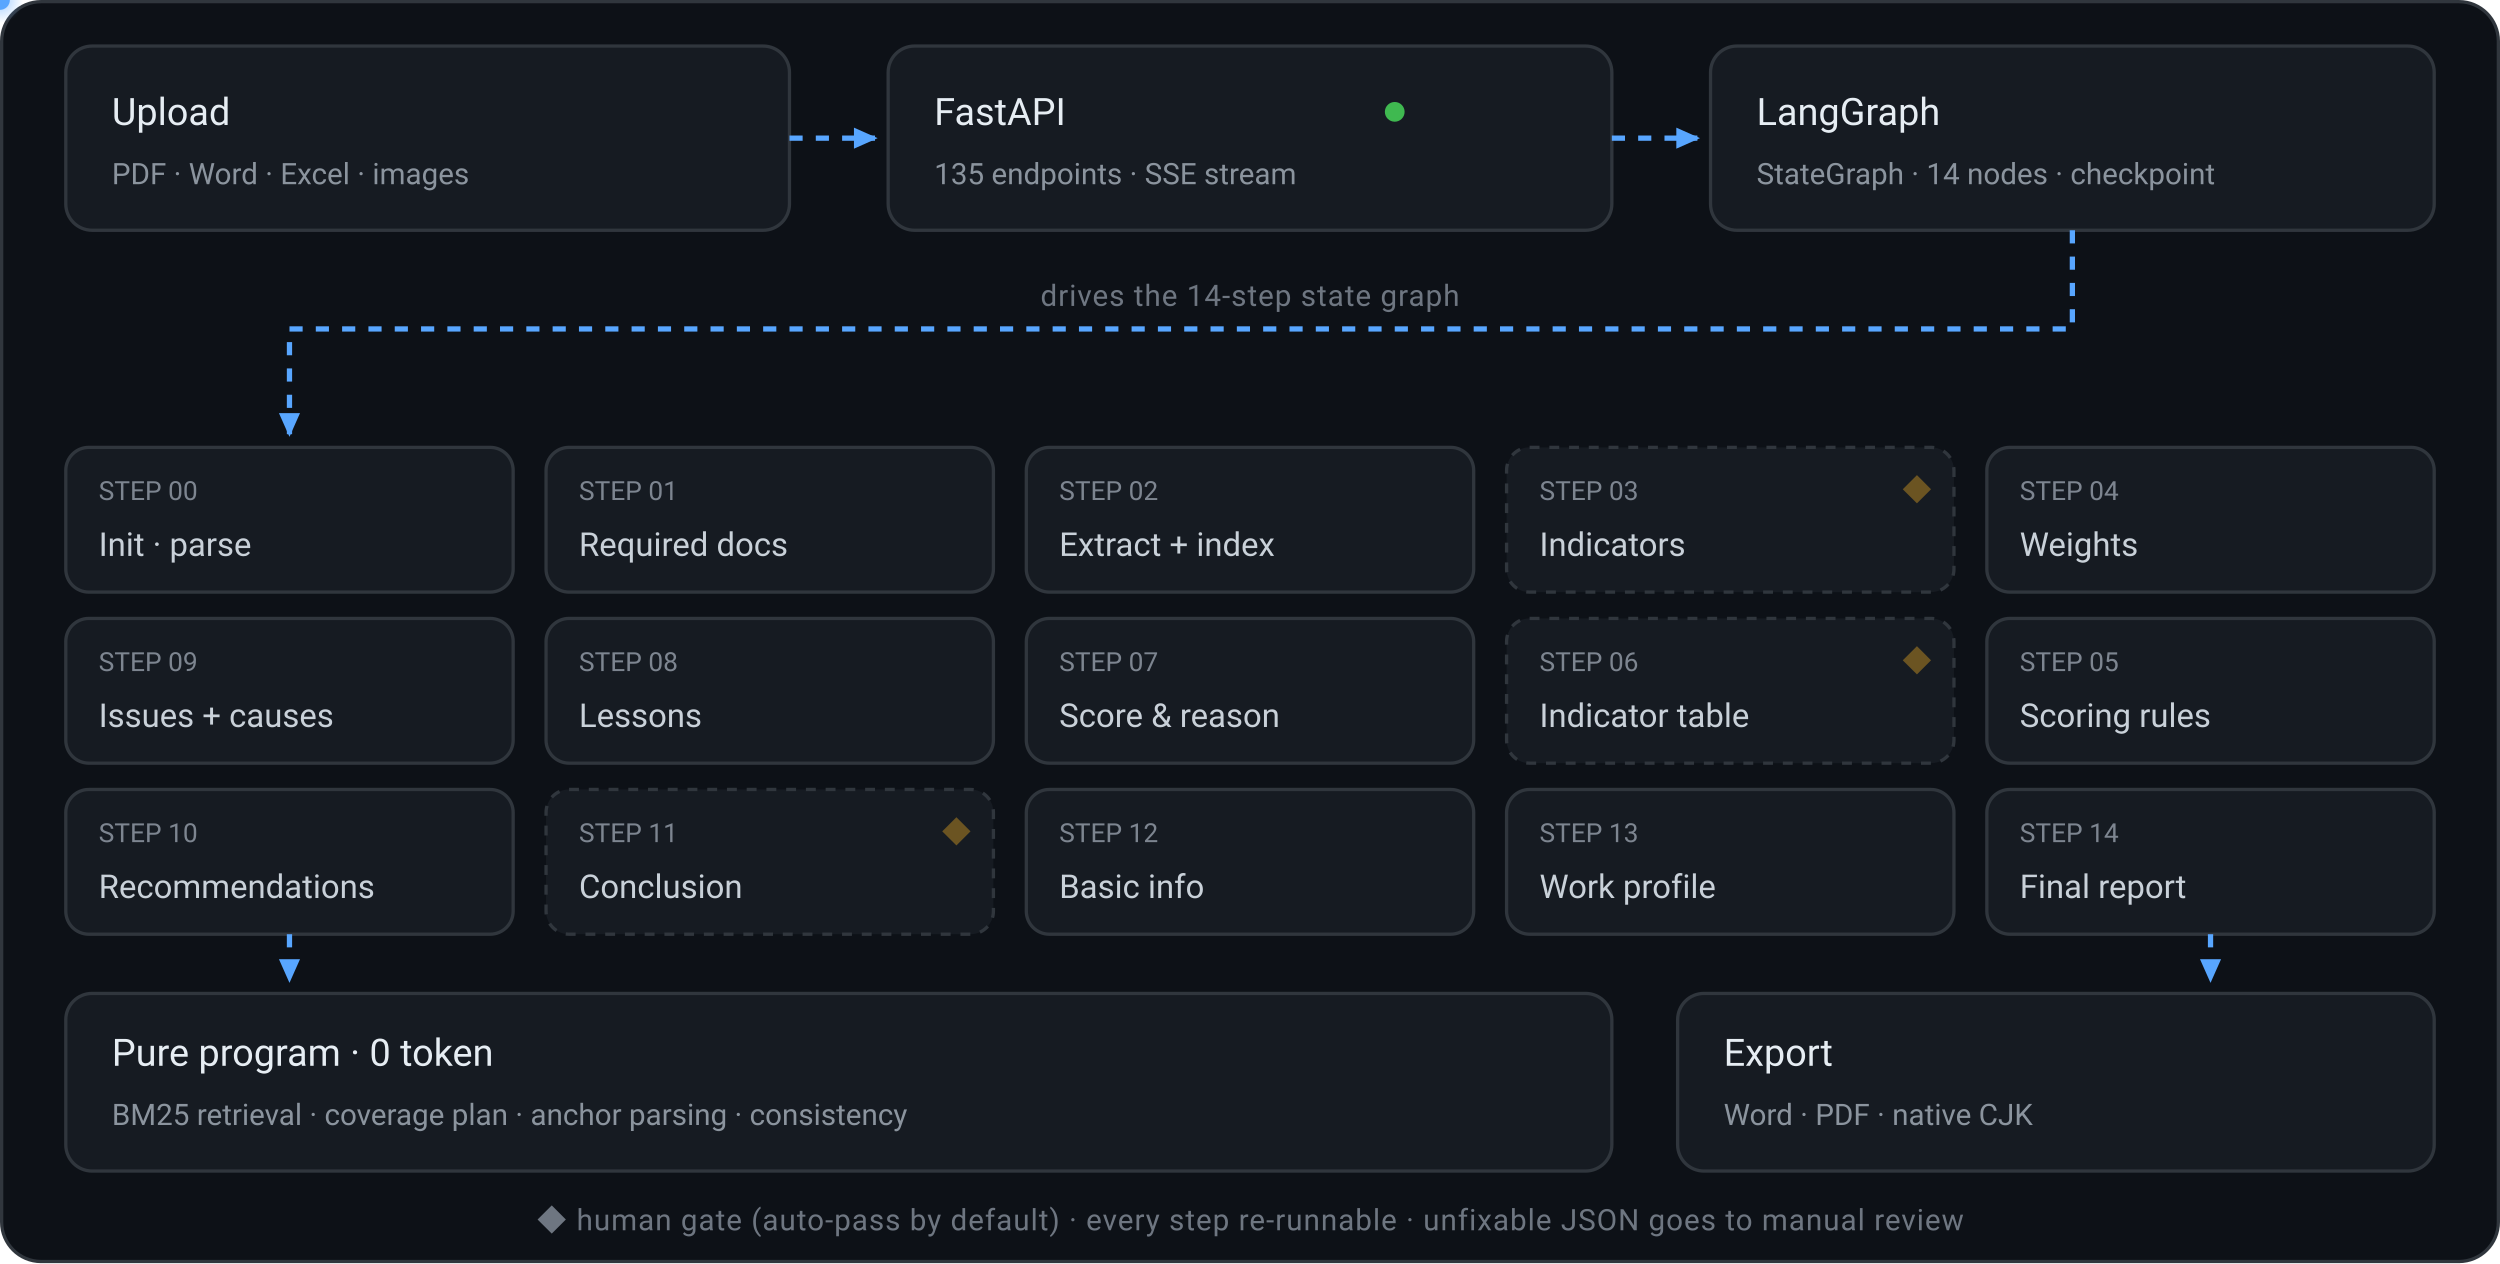
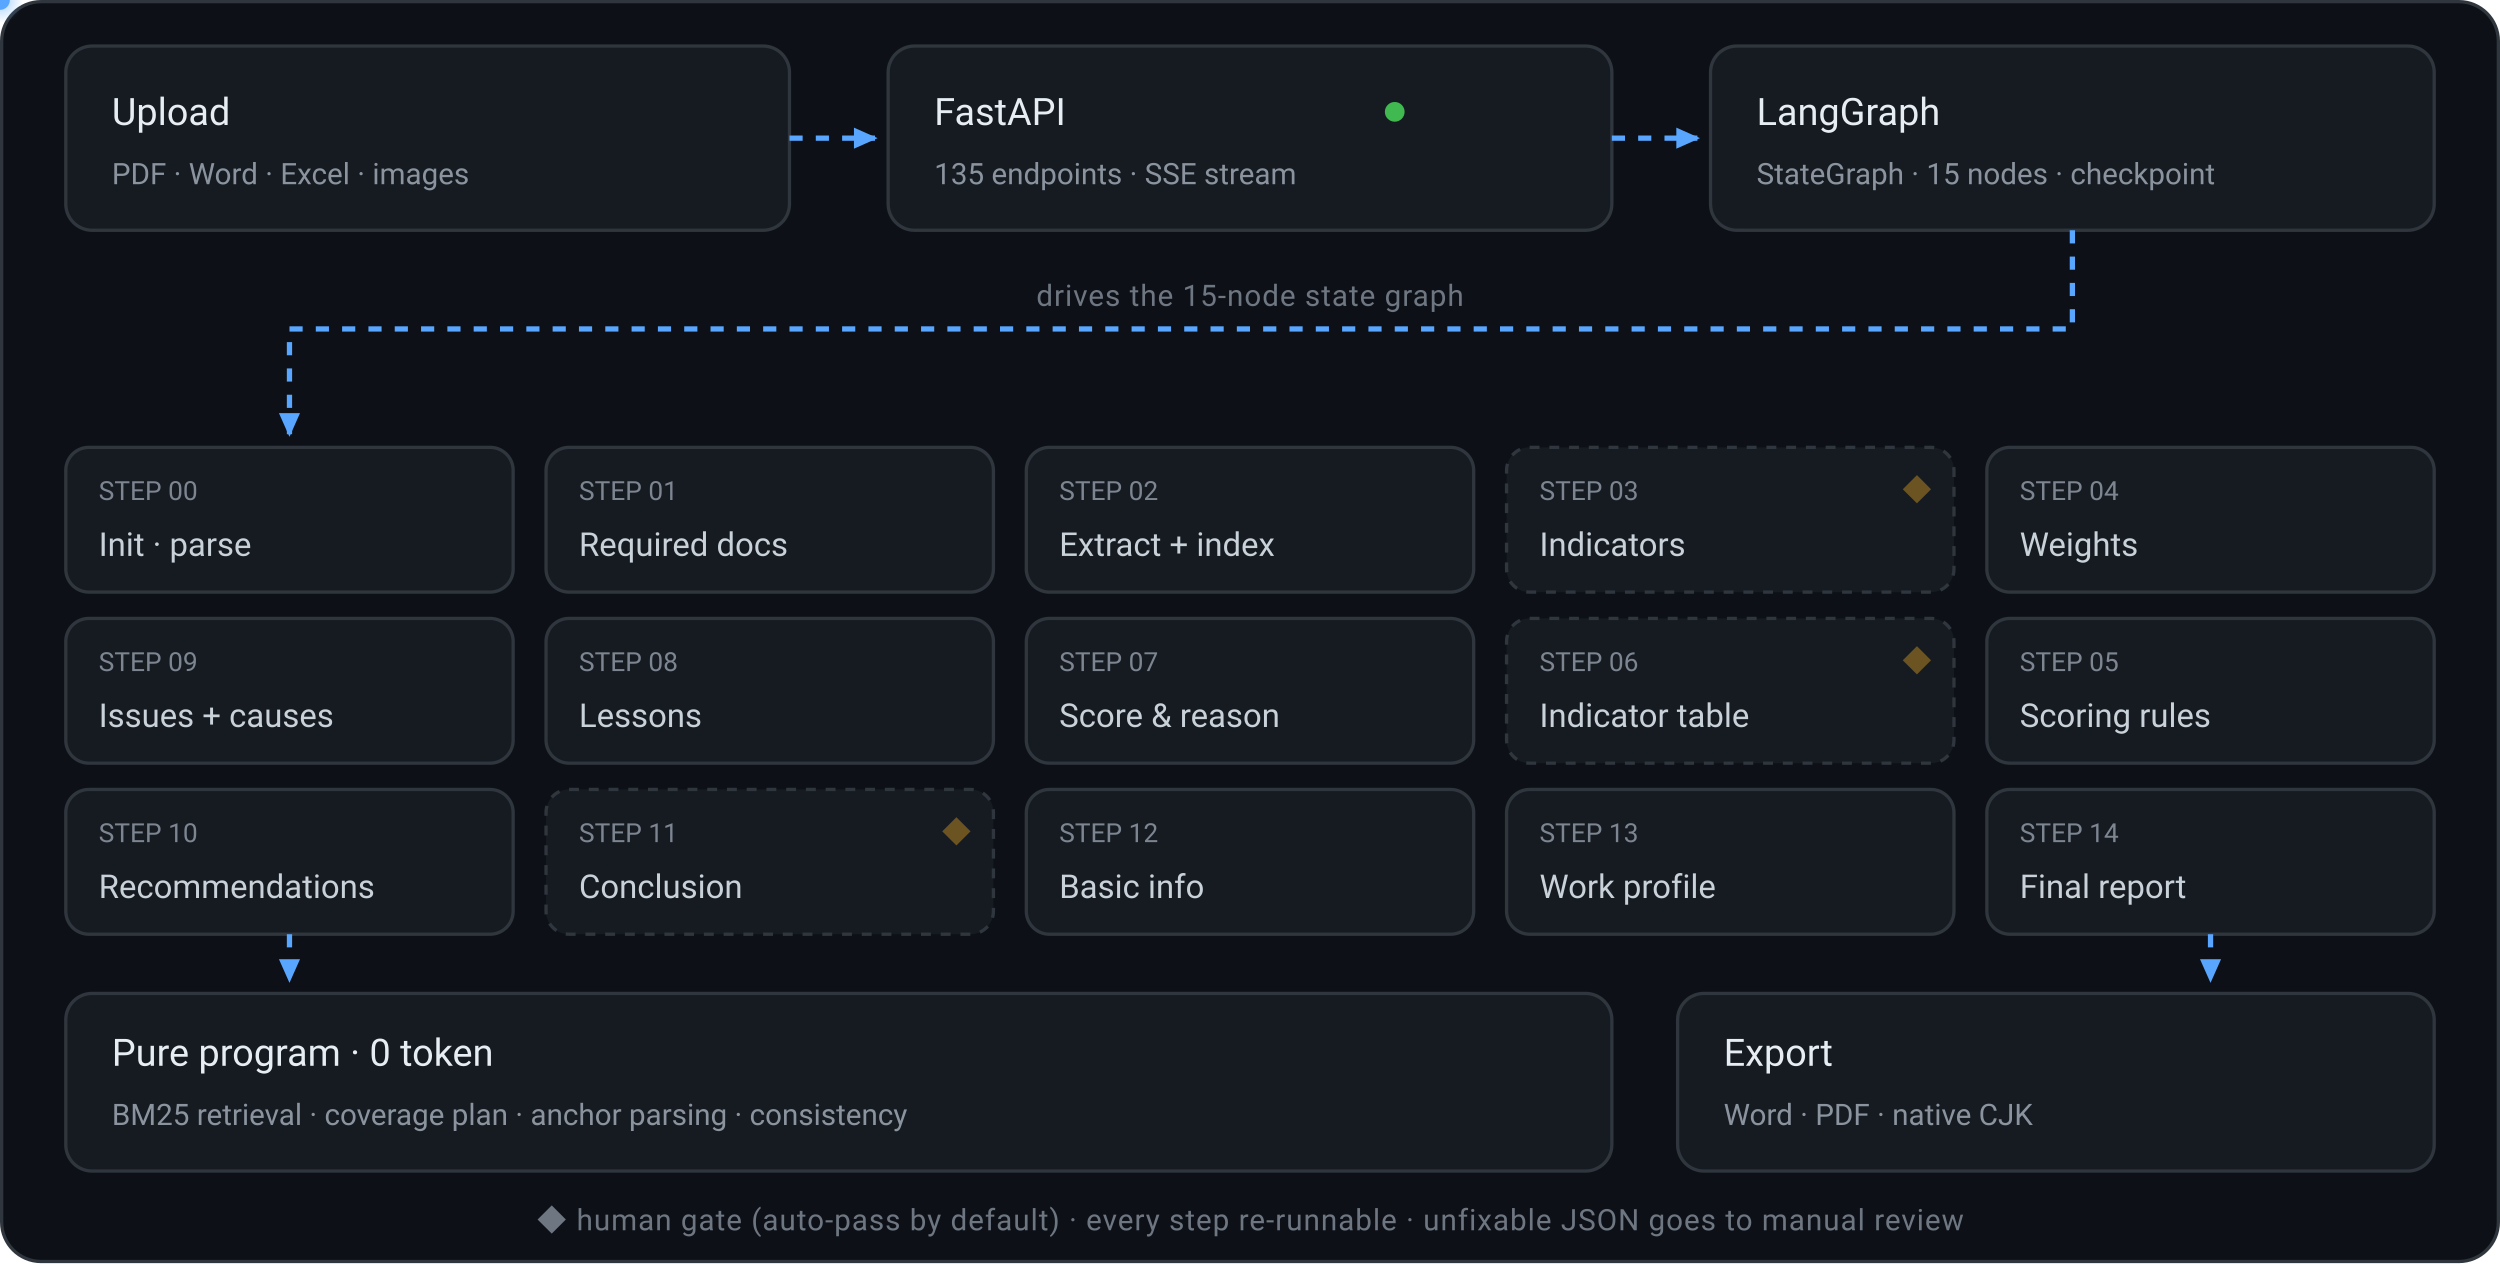
<svg xmlns="http://www.w3.org/2000/svg" width="760" height="384" viewBox="0 0 760 384" role="img" aria-labelledby="ttl dsc">
  <defs>
    <marker id="arw" viewBox="0 0 10 10" refX="8" refY="5" markerWidth="5" markerHeight="5" orient="auto-start-reverse">
      <path d="M0,1 L9,5 L0,9 z" fill="#58a6ff" />
    </marker>
    <radialGradient id="glow">
      <stop offset="0%" stop-color="#58a6ff" stop-opacity="0.55" />
      <stop offset="100%" stop-color="#58a6ff" stop-opacity="0" />
    </radialGradient>
  </defs>
  <style>
    text { font-family: ui-sans-serif, -apple-system, "Segoe UI", Roboto, "Helvetica Neue", Arial, sans-serif; }
    .card { fill: #0d1117; stroke: #30363d; stroke-width: 1; }
    .box  { fill: #161b22; stroke: #30363d; }
    .t1   { font-size: 11.5px; fill: #e6edf3; }
    .t2   { font-size: 9px; fill: #8b949e; }
    .t3   { font-size: 9px; fill: #6e7681; letter-spacing: .3px; }
    .lnk  { stroke: #58a6ff; stroke-width: 1.6; fill: none; }
    .march { stroke-dasharray: 4 4; animation: march 1s linear infinite; }
    @keyframes march { to { stroke-dashoffset: -8; } }
    .chip { animation: lit 9s linear infinite; }
    @keyframes lit {
      0%    { fill: #10304f; stroke: #58a6ff; }
      5%    { fill: #10304f; stroke: #58a6ff; }
      6%    { fill: #161b22; stroke: #30363d; }
      100%  { fill: #161b22; stroke: #30363d; }
    }
    .gate { opacity: .45; animation: gate 9s linear infinite; }
    @keyframes gate {
      0%   { opacity: 1; }
      5%   { opacity: 1; }
      7%   { opacity: .45; }
      100% { opacity: .45; }
    }
    .live { animation: blink 1.6s ease-in-out infinite; }
    @keyframes blink { 0%, 100% { opacity: 1; } 50% { opacity: .25; } }
    @media (prefers-reduced-motion: reduce) {
      .chip, .gate, .live, .march { animation: none !important; }
    }
  </style>
  <rect class="card" x="0.5" y="0.5" width="759" height="383" rx="12" />
  <g>
    <rect class="box" x="20" y="14" width="220" height="56" rx="8" />
    <text class="t1" x="34" y="38">Upload</text>
    <text class="t2" x="34" y="56">PDF · Word · Excel · images</text>
    <rect class="box" x="270" y="14" width="220" height="56" rx="8" />
    <text class="t1" x="284" y="38">FastAPI</text>
    <circle class="live" cx="424" cy="34" r="3" fill="#3fb950" />
    <text class="t2" x="284" y="56">135 endpoints · SSE stream</text>
    <rect class="box" x="520" y="14" width="220" height="56" rx="8" />
    <text class="t1" x="534" y="38">LangGraph</text>
-     <text class="t2" x="534" y="56">StateGraph · 14 nodes · checkpoint</text>
+     <text class="t2" x="534" y="56">StateGraph · 15 nodes · checkpoint</text>
  </g>
  <path class="lnk march" d="M240,42 H266" marker-end="url(#arw)" />
  <path class="lnk march" d="M490,42 H516" marker-end="url(#arw)" />
  <path class="lnk march" d="M630,70 V100 H88 V132" marker-end="url(#arw)" />
-   <text class="t3" x="380" y="93" text-anchor="middle">drives the 14-step state graph</text>
+   <text class="t3" x="380" y="93" text-anchor="middle">drives the 15-node state graph</text>
  <g>
    <rect class="chip" x="20" y="136" width="136" height="44" rx="7" fill="#161b22" stroke="#30363d" style="animation-delay:0s" />
    <text x="30" y="152" font-size="8" fill="#7d8590">STEP 00</text>
    <text x="30" y="169" font-size="10" fill="#c9d1d9">Init · parse</text>
  </g>
  <g>
    <rect class="chip" x="166" y="136" width="136" height="44" rx="7" fill="#161b22" stroke="#30363d" style="animation-delay:0.5s" />
    <text x="176" y="152" font-size="8" fill="#7d8590">STEP 01</text>
    <text x="176" y="169" font-size="10" fill="#c9d1d9">Required docs</text>
  </g>
  <g>
    <rect class="chip" x="312" y="136" width="136" height="44" rx="7" fill="#161b22" stroke="#30363d" style="animation-delay:1s" />
    <text x="322" y="152" font-size="8" fill="#7d8590">STEP 02</text>
    <text x="322" y="169" font-size="10" fill="#c9d1d9">Extract + index</text>
  </g>
  <g>
    <rect class="chip" x="458" y="136" width="136" height="44" rx="7" fill="#161b22" stroke="#30363d" stroke-dasharray="3 3" style="animation-delay:1.5s" />
    <text x="468" y="152" font-size="8" fill="#7d8590">STEP 03</text>
    <text x="468" y="169" font-size="10" fill="#c9d1d9">Indicators</text>
    <text class="gate" x="578" y="152" font-size="9" fill="#d29922" style="animation-delay:1.5s">◆</text>
  </g>
  <g>
    <rect class="chip" x="604" y="136" width="136" height="44" rx="7" fill="#161b22" stroke="#30363d" style="animation-delay:2s" />
    <text x="614" y="152" font-size="8" fill="#7d8590">STEP 04</text>
    <text x="614" y="169" font-size="10" fill="#c9d1d9">Weights</text>
  </g>
  <g>
    <rect class="chip" x="604" y="188" width="136" height="44" rx="7" fill="#161b22" stroke="#30363d" style="animation-delay:2.5s" />
    <text x="614" y="204" font-size="8" fill="#7d8590">STEP 05</text>
    <text x="614" y="221" font-size="10" fill="#c9d1d9">Scoring rules</text>
  </g>
  <g>
    <rect class="chip" x="458" y="188" width="136" height="44" rx="7" fill="#161b22" stroke="#30363d" stroke-dasharray="3 3" style="animation-delay:3s" />
    <text x="468" y="204" font-size="8" fill="#7d8590">STEP 06</text>
    <text x="468" y="221" font-size="10" fill="#c9d1d9">Indicator table</text>
    <text class="gate" x="578" y="204" font-size="9" fill="#d29922" style="animation-delay:3s">◆</text>
  </g>
  <g>
    <rect class="chip" x="312" y="188" width="136" height="44" rx="7" fill="#161b22" stroke="#30363d" style="animation-delay:3.5s" />
    <text x="322" y="204" font-size="8" fill="#7d8590">STEP 07</text>
    <text x="322" y="221" font-size="10" fill="#c9d1d9">Score &amp; reason</text>
  </g>
  <g>
    <rect class="chip" x="166" y="188" width="136" height="44" rx="7" fill="#161b22" stroke="#30363d" style="animation-delay:4s" />
    <text x="176" y="204" font-size="8" fill="#7d8590">STEP 08</text>
    <text x="176" y="221" font-size="10" fill="#c9d1d9">Lessons</text>
  </g>
  <g>
    <rect class="chip" x="20" y="188" width="136" height="44" rx="7" fill="#161b22" stroke="#30363d" style="animation-delay:4.5s" />
    <text x="30" y="204" font-size="8" fill="#7d8590">STEP 09</text>
    <text x="30" y="221" font-size="10" fill="#c9d1d9">Issues + causes</text>
  </g>
  <g>
    <rect class="chip" x="20" y="240" width="136" height="44" rx="7" fill="#161b22" stroke="#30363d" style="animation-delay:5s" />
    <text x="30" y="256" font-size="8" fill="#7d8590">STEP 10</text>
    <text x="30" y="273" font-size="10" fill="#c9d1d9">Recommendations</text>
  </g>
  <g>
    <rect class="chip" x="166" y="240" width="136" height="44" rx="7" fill="#161b22" stroke="#30363d" stroke-dasharray="3 3" style="animation-delay:5.5s" />
    <text x="176" y="256" font-size="8" fill="#7d8590">STEP 11</text>
    <text x="176" y="273" font-size="10" fill="#c9d1d9">Conclusion</text>
    <text class="gate" x="286" y="256" font-size="9" fill="#d29922" style="animation-delay:5.5s">◆</text>
  </g>
  <g>
    <rect class="chip" x="312" y="240" width="136" height="44" rx="7" fill="#161b22" stroke="#30363d" style="animation-delay:6s" />
    <text x="322" y="256" font-size="8" fill="#7d8590">STEP 12</text>
    <text x="322" y="273" font-size="10" fill="#c9d1d9">Basic info</text>
  </g>
  <g>
    <rect class="chip" x="458" y="240" width="136" height="44" rx="7" fill="#161b22" stroke="#30363d" style="animation-delay:6.5s" />
    <text x="468" y="256" font-size="8" fill="#7d8590">STEP 13</text>
    <text x="468" y="273" font-size="10" fill="#c9d1d9">Work profile</text>
  </g>
  <g>
    <rect class="chip" x="604" y="240" width="136" height="44" rx="7" fill="#161b22" stroke="#30363d" style="animation-delay:7s" />
    <text x="614" y="256" font-size="8" fill="#7d8590">STEP 14</text>
    <text x="614" y="273" font-size="10" fill="#c9d1d9">Final report</text>
  </g>
  <g id="dot">
    <circle r="7" fill="url(#glow)" />
    <circle r="3" fill="#58a6ff" />
    <animateMotion dur="9s" repeatCount="indefinite" calcMode="linear" keyTimes="0;0.056;0.111;0.167;0.222;0.278;0.333;0.389;0.444;0.5;0.556;0.611;0.667;0.722;0.778;1" keyPoints="0;0.079;0.157;0.236;0.315;0.343;0.421;0.5;0.579;0.657;0.685;0.764;0.843;0.921;1;1" path="M88,158 L234,158 L380,158 L526,158 L672,158 L672,210 L526,210 L380,210 L234,210 L88,210 L88,262 L234,262 L380,262 L526,262 L672,262" />
  </g>
  <path class="lnk march" d="M88,284 V298" marker-end="url(#arw)" />
  <path class="lnk march" d="M672,284 V298" marker-end="url(#arw)" />
  <rect class="box" x="20" y="302" width="470" height="54" rx="8" />
  <text class="t1" x="34" y="324">Pure program · 0 token</text>
  <text class="t2" x="34" y="342">BM25 retrieval · coverage plan · anchor parsing · consistency</text>
  <rect class="box" x="510" y="302" width="230" height="54" rx="8" />
  <text class="t1" x="524" y="324">Export</text>
  <text class="t2" x="524" y="342">Word · PDF · native CJK</text>
  <text class="t3" x="380.0" y="374" text-anchor="middle">◆ human gate (auto-pass by default) · every step re-runnable · unfixable JSON goes to manual review</text>
</svg>
